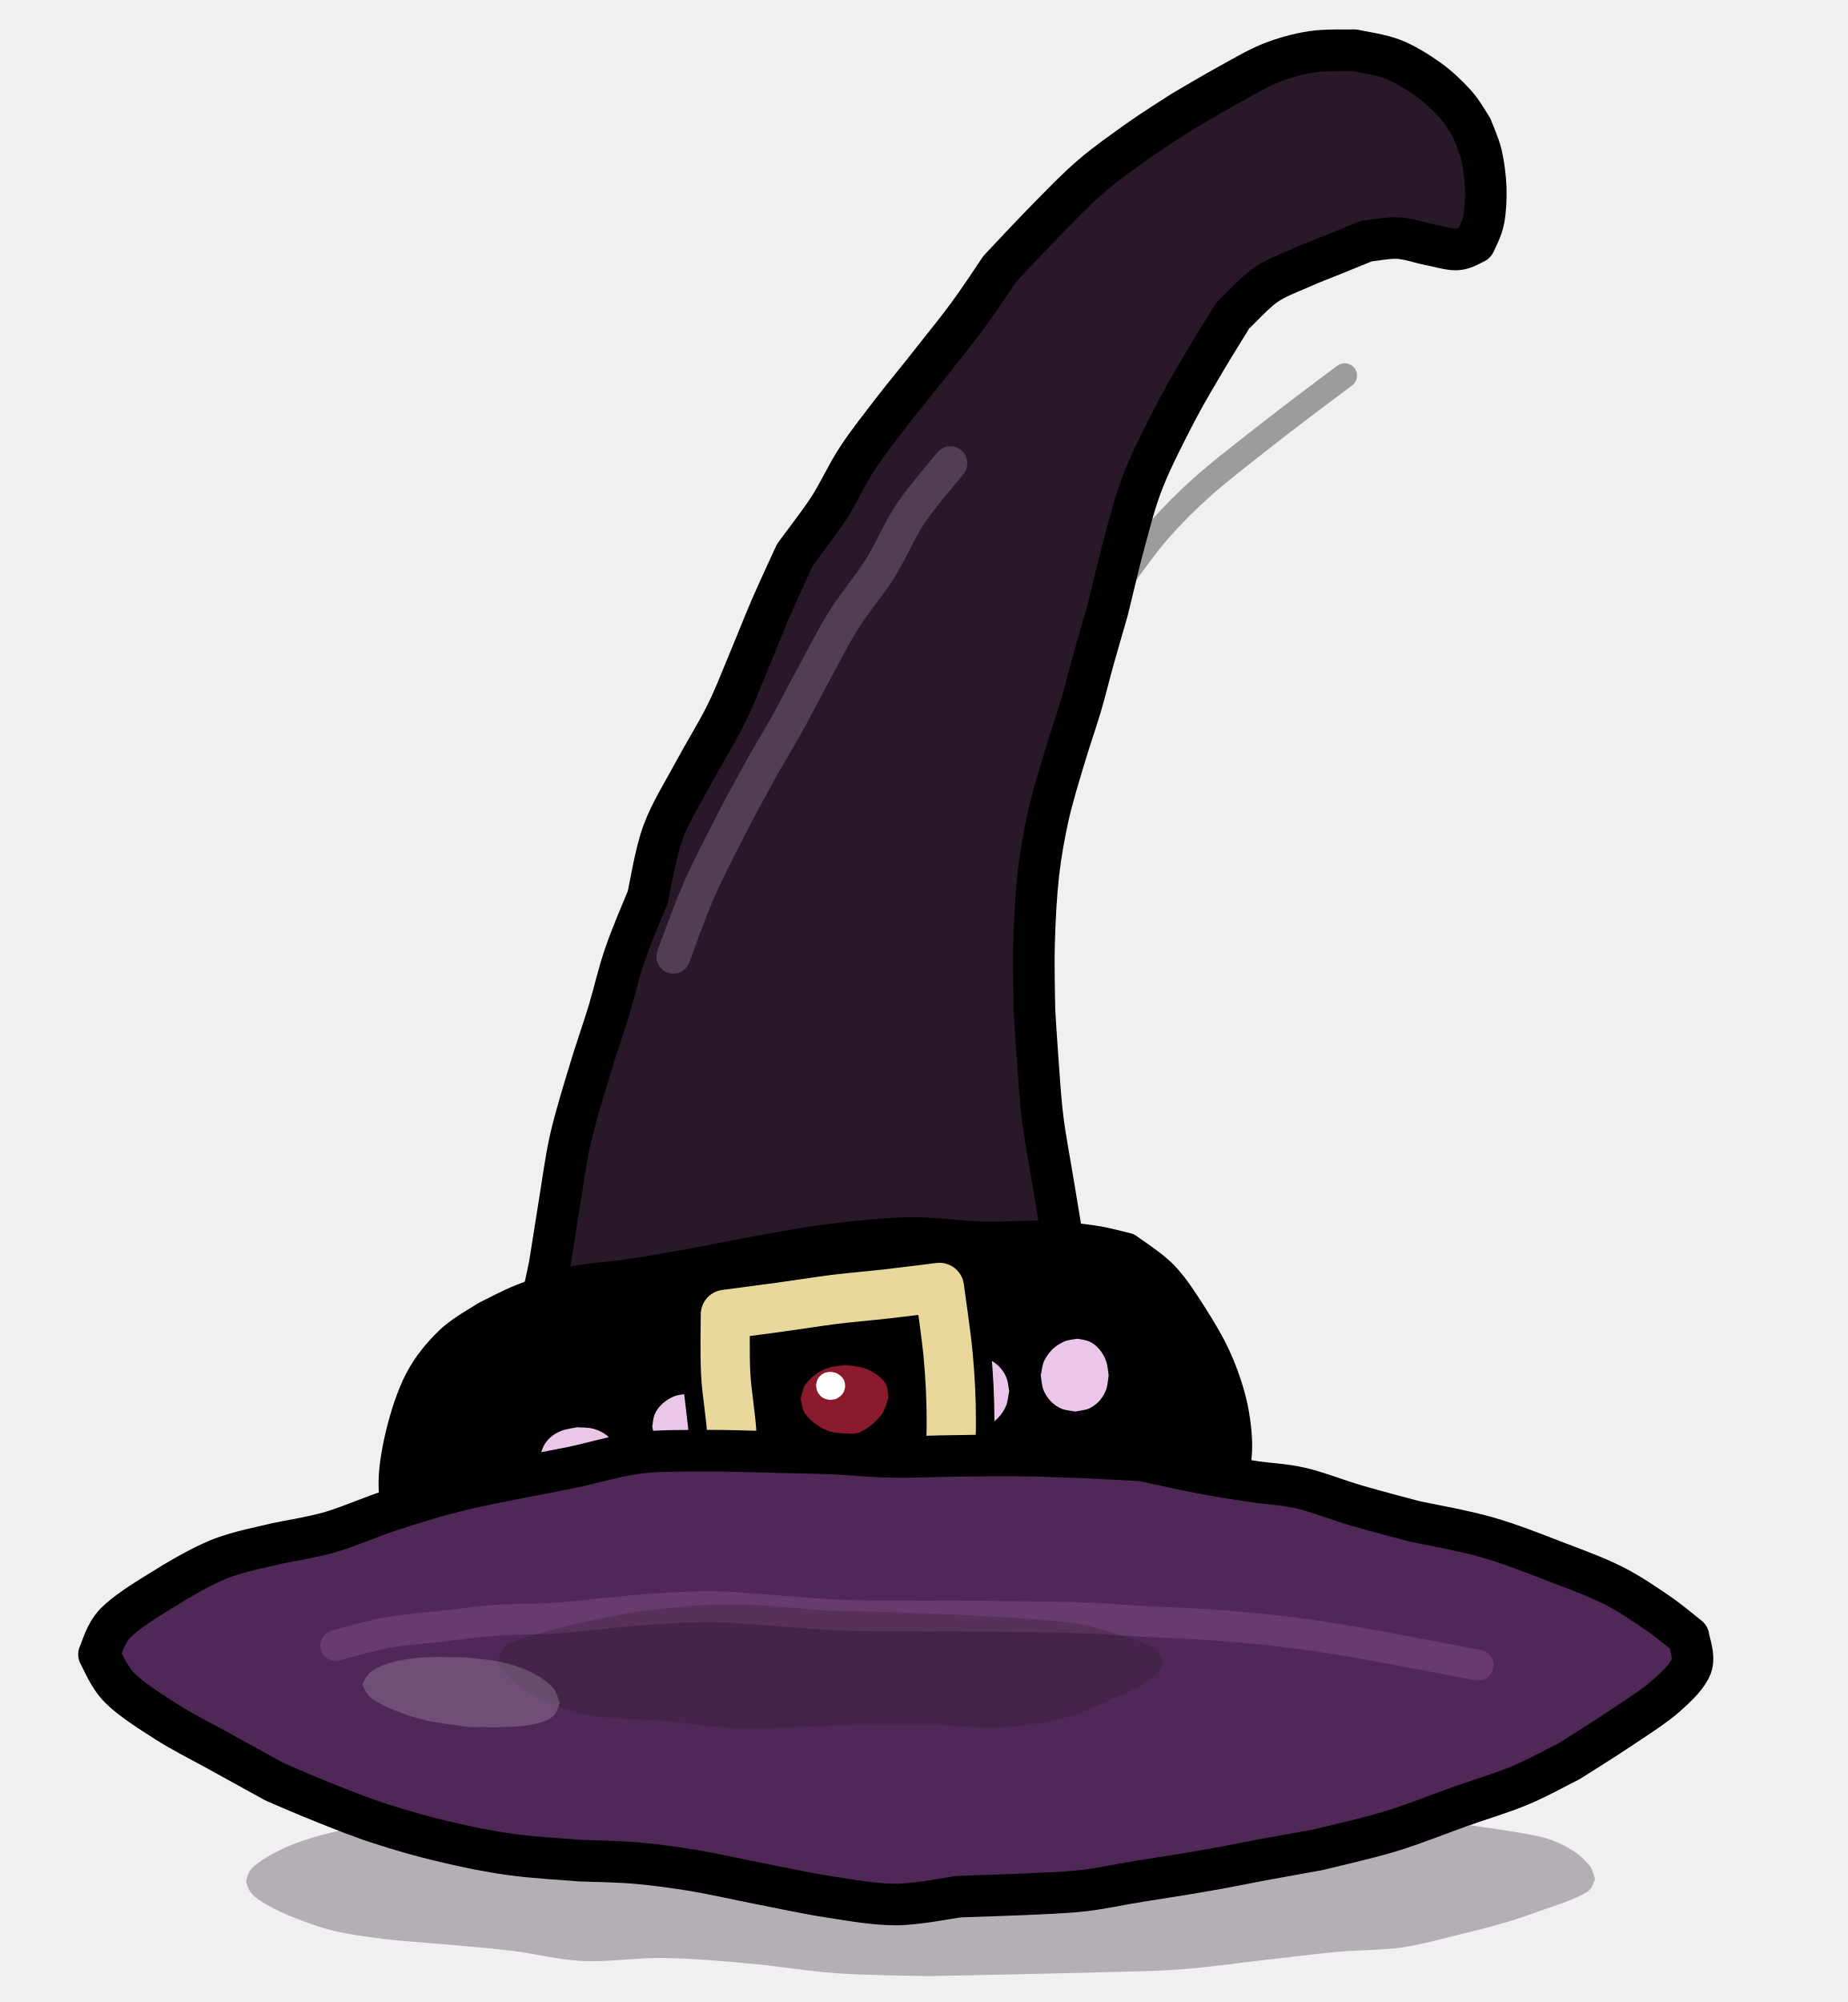
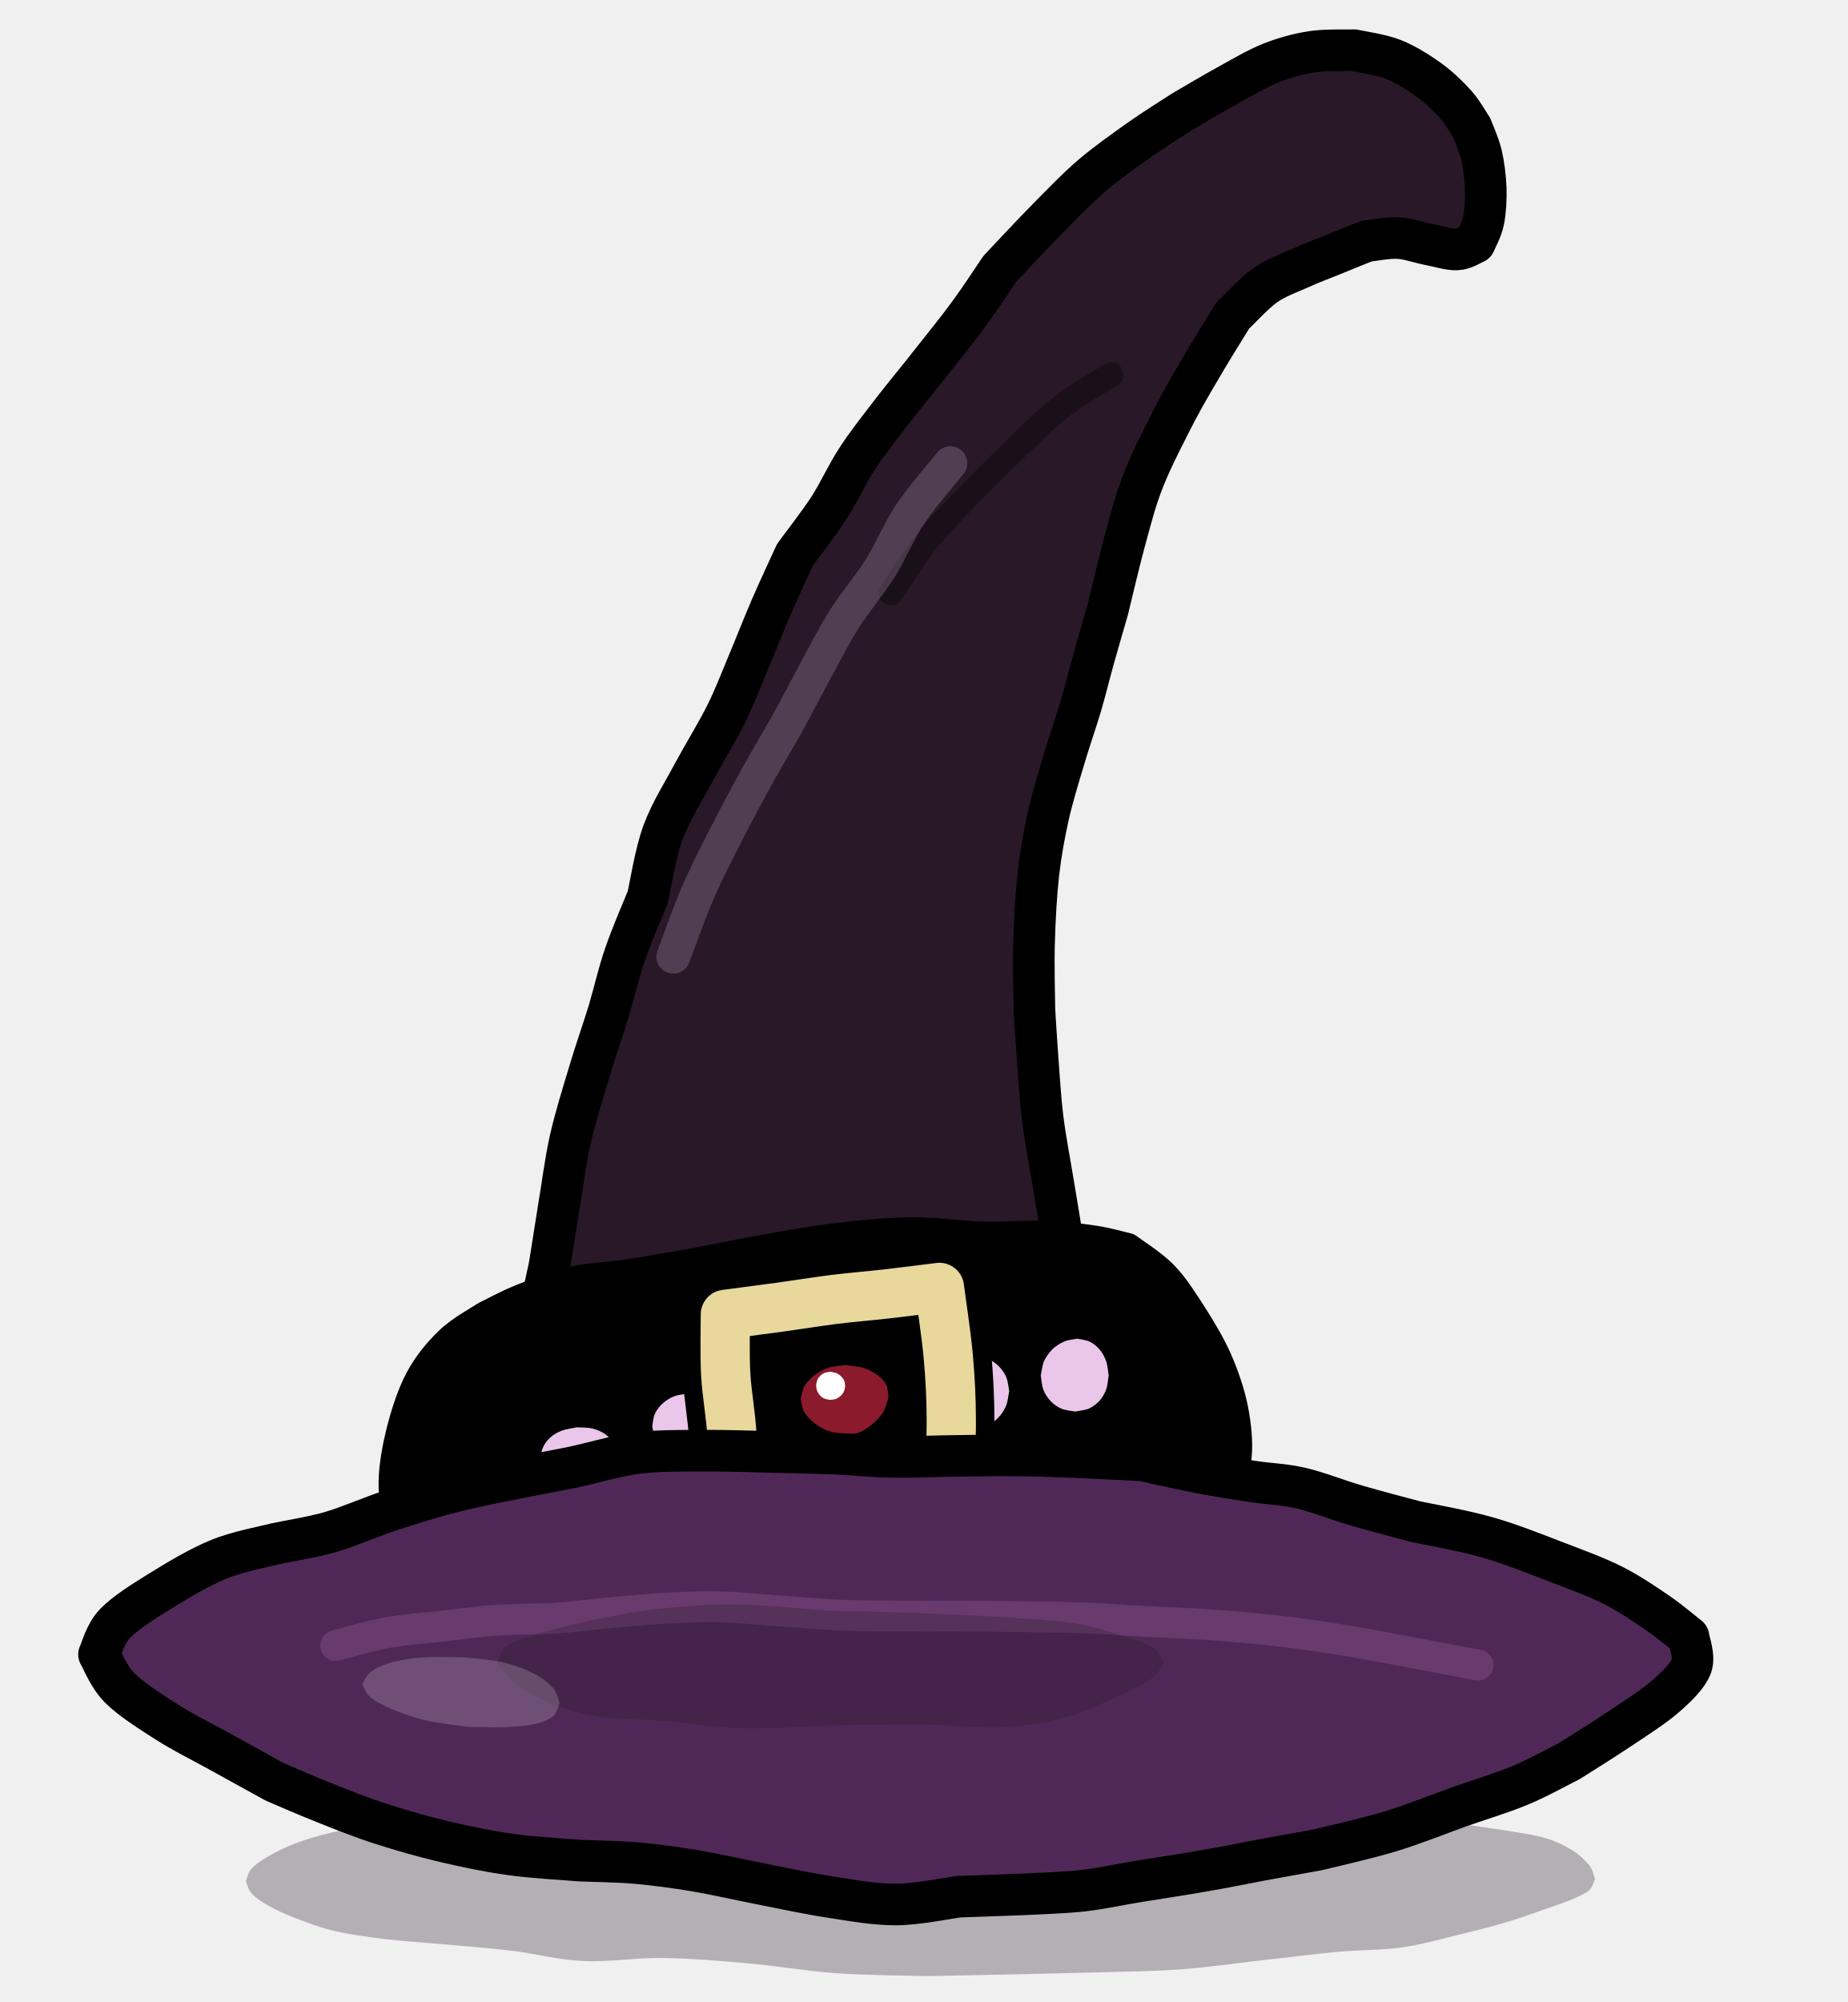
<svg xmlns="http://www.w3.org/2000/svg" viewBox="0 0 120 130" width="120" height="130">
  <g id="witchhat">
    <path d="M103.59,122.02 C103.52,122.14 103.45,122.52 103.21,122.74 C102.96,122.96 102.58,123.12 102.09,123.34 C101.59,123.55 100.94,123.76 100.23,124.01 C99.52,124.26 98.71,124.56 97.82,124.82 C96.92,125.09 95.99,125.33 94.86,125.60 C93.73,125.87 92.37,126.27 91.03,126.46 C89.68,126.65 88.29,126.61 86.78,126.75 C85.27,126.89 83.65,127.11 81.97,127.29 C80.29,127.48 78.44,127.75 76.69,127.88 C74.94,128.01 73.24,128.02 71.48,128.07 C69.72,128.12 68.00,128.15 66.13,128.20 C64.26,128.24 61.23,128.30 60.24,128.32 C59.25,128.29 56.24,128.27 54.29,128.13 C52.35,127.99 50.43,127.65 48.56,127.49 C46.69,127.32 44.84,127.17 43.05,127.14 C41.27,127.12 39.50,127.42 37.86,127.34 C36.22,127.26 34.73,126.85 33.22,126.67 C31.71,126.49 30.19,126.38 28.81,126.25 C27.43,126.13 26.14,126.05 24.95,125.91 C23.76,125.76 22.64,125.60 21.68,125.38 C20.72,125.15 19.91,124.83 19.20,124.56 C18.49,124.29 17.91,124.01 17.44,123.75 C16.96,123.48 16.59,123.23 16.35,122.96 C16.10,122.70 16.03,122.29 15.97,122.15 C16.03,122.02 16.09,121.62 16.33,121.35 C16.57,121.08 16.94,120.82 17.41,120.55 C17.88,120.27 18.46,119.98 19.15,119.71 C19.85,119.45 20.66,119.20 21.59,118.98 C22.51,118.76 23.52,118.59 24.68,118.39 C25.85,118.20 27.17,117.99 28.55,117.83 C29.93,117.67 31.49,117.56 32.98,117.45 C34.47,117.34 35.88,117.39 37.49,117.19 C39.09,116.99 40.84,116.37 42.61,116.24 C44.37,116.11 46.16,116.36 48.09,116.41 C50.02,116.46 52.20,116.52 54.19,116.53 C56.18,116.54 59.06,116.47 60.04,116.46 C61.08,116.47 64.36,116.52 66.26,116.51 C68.15,116.50 69.74,116.47 71.43,116.42 C73.12,116.36 74.67,116.17 76.40,116.18 C78.13,116.19 80.11,116.31 81.81,116.48 C83.50,116.65 85.10,116.99 86.56,117.22 C88.03,117.45 89.26,117.67 90.59,117.87 C91.93,118.07 93.37,118.24 94.57,118.40 C95.78,118.57 96.86,118.71 97.83,118.87 C98.79,119.03 99.64,119.14 100.37,119.36 C101.09,119.57 101.67,119.87 102.15,120.17 C102.62,120.47 102.98,120.83 103.22,121.13 C103.46,121.44 103.52,121.87 103.59,122.02 Z" fill="#281828" stroke="none" stroke-width="0" opacity="0.30" />
    <path d="M34.08,105.95 C33.74,105.54 32.50,104.42 32.03,103.51 C31.57,102.60 31.30,101.53 31.27,100.48 C31.24,99.44 31.62,98.39 31.85,97.23 C32.09,96.07 32.40,94.80 32.69,93.52 C32.99,92.24 33.26,90.85 33.62,89.54 C33.99,88.23 34.54,86.89 34.88,85.66 C35.23,84.44 35.56,82.75 35.69,82.17 C35.79,81.53 36.08,79.68 36.30,78.32 C36.53,76.96 36.71,75.47 37.03,74.02 C37.36,72.57 37.84,71.03 38.26,69.64 C38.67,68.25 39.14,66.95 39.53,65.67 C39.91,64.40 40.16,63.21 40.59,61.98 C41.01,60.74 41.81,58.89 42.06,58.28 C42.23,57.57 42.56,55.40 43.06,54.05 C43.56,52.70 44.37,51.44 45.04,50.18 C45.72,48.92 46.53,47.62 47.10,46.48 C47.68,45.33 47.99,44.48 48.48,43.31 C48.97,42.15 49.54,40.69 50.06,39.48 C50.59,38.26 51.37,36.59 51.63,36.02 C51.99,35.51 53.15,34.03 53.83,32.99 C54.50,31.95 54.98,30.83 55.67,29.78 C56.36,28.72 57.17,27.72 57.99,26.64 C58.82,25.57 59.80,24.40 60.62,23.34 C61.45,22.29 62.25,21.31 62.96,20.33 C63.68,19.35 64.60,17.94 64.92,17.47 C65.44,16.92 67.04,15.20 68.04,14.19 C69.03,13.19 69.90,12.27 70.88,11.43 C71.87,10.58 72.95,9.83 73.94,9.12 C74.93,8.42 76.33,7.54 76.81,7.23 C77.30,6.95 78.77,6.07 79.72,5.55 C80.67,5.03 81.60,4.47 82.51,4.10 C83.43,3.74 84.30,3.50 85.21,3.36 C86.11,3.22 87.50,3.28 87.95,3.26 C88.38,3.36 89.69,3.54 90.49,3.86 C91.29,4.18 92.10,4.69 92.77,5.17 C93.44,5.65 94.03,6.22 94.50,6.74 C94.97,7.25 95.39,8.02 95.57,8.28 C95.68,8.57 96.05,9.39 96.21,10.05 C96.36,10.70 96.46,11.50 96.49,12.21 C96.51,12.92 96.47,13.71 96.35,14.30 C96.24,14.89 95.88,15.52 95.78,15.77 C95.59,15.84 95.10,16.18 94.61,16.20 C94.13,16.22 93.49,16.01 92.86,15.89 C92.22,15.77 91.50,15.50 90.81,15.46 C90.12,15.42 89.09,15.63 88.74,15.66 C88.39,15.80 87.36,16.21 86.64,16.51 C85.92,16.80 85.17,17.08 84.42,17.42 C83.67,17.75 82.87,18.03 82.14,18.54 C81.42,19.06 80.41,20.17 80.06,20.49 C79.78,20.95 78.99,22.21 78.38,23.23 C77.78,24.26 77.11,25.35 76.42,26.66 C75.74,27.98 74.84,29.71 74.28,31.12 C73.72,32.53 73.44,33.71 73.05,35.12 C72.66,36.54 72.13,38.85 71.94,39.60 C71.79,40.12 71.33,41.70 71.04,42.73 C70.75,43.77 70.52,44.73 70.20,45.83 C69.87,46.93 69.45,48.12 69.10,49.31 C68.74,50.51 68.36,51.75 68.08,52.98 C67.81,54.21 67.60,55.35 67.44,56.71 C67.29,58.06 67.20,59.66 67.16,61.13 C67.11,62.61 67.17,64.82 67.18,65.56 C67.21,66.07 67.29,67.46 67.38,68.64 C67.47,69.82 67.55,71.28 67.72,72.65 C67.89,74.02 68.17,75.42 68.40,76.84 C68.63,78.27 68.90,79.73 69.10,81.22 C69.30,82.70 69.47,84.31 69.62,85.77 C69.77,87.24 69.88,88.68 70.03,90.03 C70.18,91.38 70.38,92.62 70.53,93.87 C70.68,95.12 70.86,96.36 70.90,97.54 C70.95,98.72 70.91,99.90 70.80,100.97 C70.68,102.03 70.51,103.05 70.22,103.94 C69.94,104.82 69.28,105.89 69.10,106.28 C68.71,106.62 67.67,107.76 66.77,108.31 C65.87,108.87 64.75,109.34 63.68,109.61 C62.61,109.88 61.57,109.86 60.33,109.93 C59.09,110.01 57.70,110.00 56.25,110.04 C54.80,110.07 53.16,110.17 51.63,110.17 C50.10,110.17 48.51,110.20 47.07,110.06 C45.63,109.92 44.28,109.59 42.99,109.34 C41.70,109.09 40.44,108.87 39.35,108.55 C38.26,108.23 37.33,107.84 36.45,107.41 C35.57,106.98 34.48,106.19 34.08,105.95 Z" fill="#281828" stroke="#000000" stroke-width="2.7" stroke-linejoin="round" stroke-linecap="round" />
-     <path d="M72.92,37.50 C73.31,36.99 74.41,35.42 75.26,34.45 C76.11,33.48 77.00,32.59 78.02,31.67 C79.03,30.76 80.29,29.79 81.35,28.95 C82.41,28.11 83.37,27.38 84.36,26.62 C85.36,25.86 86.83,24.76 87.33,24.39" fill="none" stroke="#000000" stroke-width="1.6" stroke-linejoin="round" stroke-linecap="round" opacity="0.35" />
+     <path d="M57.86,38.51 C58.25,37.94 59.37,36.15 60.20,35.10 C61.04,34.05 61.94,33.17 62.87,32.20 C63.80,31.24 64.79,30.26 65.78,29.31 C66.78,28.36 67.76,27.33 68.82,26.50 C69.88,25.67 71.59,24.69 72.15,24.33" fill="none" stroke="#000000" stroke-width="1.6" stroke-linejoin="round" stroke-linecap="round" opacity="0.35" />
    <path d="M43.73,62.12 C44.00,61.41 44.76,59.25 45.35,57.90 C45.94,56.55 46.60,55.27 47.25,54.01 C47.89,52.74 48.58,51.47 49.22,50.31 C49.86,49.14 50.48,48.14 51.11,47.02 C51.73,45.90 52.33,44.72 52.95,43.58 C53.57,42.44 54.13,41.32 54.83,40.20 C55.53,39.09 56.44,38.05 57.16,36.91 C57.87,35.77 58.37,34.50 59.13,33.36 C59.89,32.22 61.29,30.63 61.72,30.08" fill="none" stroke="#EAC6EA" stroke-width="2.2" stroke-linejoin="round" stroke-linecap="round" opacity="0.22" />
    <path d="M29.70,102.73 C29.34,102.53 28.12,102.10 27.55,101.53 C26.97,100.97 26.57,100.17 26.25,99.35 C25.92,98.53 25.62,97.65 25.59,96.62 C25.55,95.58 25.76,94.31 26.04,93.15 C26.32,91.99 26.74,90.65 27.27,89.64 C27.80,88.63 28.50,87.80 29.22,87.11 C29.94,86.41 31.19,85.74 31.59,85.47 C31.98,85.29 32.97,84.74 33.90,84.37 C34.84,84.00 36.04,83.51 37.19,83.24 C38.33,82.98 39.45,82.97 40.77,82.77 C42.09,82.57 43.63,82.31 45.11,82.04 C46.59,81.77 48.13,81.43 49.68,81.16 C51.22,80.89 52.78,80.60 54.36,80.42 C55.94,80.23 57.60,80.06 59.16,80.04 C60.72,80.02 62.29,80.28 63.73,80.32 C65.17,80.36 66.60,80.23 67.81,80.27 C69.02,80.31 70.09,80.44 70.99,80.57 C71.89,80.70 72.84,80.98 73.21,81.06 C73.60,81.36 74.86,82.14 75.56,82.88 C76.26,83.61 76.84,84.55 77.43,85.46 C78.01,86.38 78.62,87.38 79.05,88.38 C79.49,89.39 79.85,90.47 80.06,91.49 C80.26,92.52 80.38,93.62 80.29,94.55 C80.20,95.49 80.01,96.39 79.51,97.12 C79.02,97.84 77.68,98.60 77.31,98.90 C76.91,99.05 75.84,99.48 74.91,99.77 C73.98,100.05 72.90,100.34 71.73,100.61 C70.56,100.87 69.27,101.10 67.88,101.36 C66.49,101.61 64.97,101.87 63.40,102.15 C61.83,102.44 60.16,102.86 58.48,103.08 C56.79,103.30 55.02,103.43 53.28,103.48 C51.55,103.52 49.74,103.35 48.07,103.34 C46.40,103.34 44.77,103.38 43.27,103.43 C41.76,103.47 40.37,103.59 39.04,103.61 C37.71,103.63 36.46,103.64 35.27,103.55 C34.08,103.46 32.84,103.22 31.91,103.09 C30.98,102.95 30.07,102.79 29.70,102.73 Z" fill="#000000" stroke="#000000" stroke-width="2.0" stroke-linejoin="round" stroke-linecap="round" />
    <path d="M40.04,94.56 C40.00,94.71 39.94,95.18 39.81,95.47 C39.68,95.76 39.47,96.05 39.25,96.28 C39.02,96.51 38.74,96.73 38.44,96.87 C38.15,97.02 37.64,97.10 37.48,97.14 C37.33,97.12 36.82,97.12 36.54,97.02 C36.25,96.92 35.99,96.75 35.78,96.55 C35.57,96.36 35.39,96.11 35.27,95.84 C35.16,95.58 35.11,95.10 35.08,94.95 C35.10,94.81 35.12,94.33 35.23,94.07 C35.33,93.80 35.50,93.56 35.71,93.37 C35.92,93.17 36.19,93.01 36.48,92.90 C36.77,92.79 37.30,92.72 37.47,92.68 C37.63,92.70 38.16,92.68 38.46,92.76 C38.77,92.83 39.06,92.96 39.29,93.12 C39.52,93.28 39.72,93.49 39.85,93.73 C39.97,93.97 40.01,94.42 40.04,94.56 Z" fill="#EAC6EA" stroke="none" />
    <path d="M47.37,92.95 C47.35,93.10 47.34,93.58 47.22,93.84 C47.11,94.10 46.92,94.33 46.69,94.51 C46.46,94.68 46.17,94.81 45.86,94.89 C45.55,94.96 45.02,94.93 44.85,94.93 C44.68,94.89 44.16,94.80 43.87,94.66 C43.57,94.53 43.31,94.34 43.09,94.14 C42.87,93.93 42.69,93.69 42.57,93.44 C42.44,93.19 42.39,92.76 42.36,92.62 C42.39,92.49 42.41,92.06 42.53,91.81 C42.64,91.56 42.83,91.32 43.04,91.13 C43.25,90.94 43.53,90.76 43.81,90.66 C44.10,90.55 44.59,90.52 44.75,90.49 C44.91,90.52 45.41,90.57 45.71,90.70 C46.01,90.82 46.29,91.02 46.52,91.24 C46.76,91.46 46.97,91.73 47.11,92.02 C47.25,92.30 47.33,92.79 47.37,92.95 Z" fill="#EAC6EA" stroke="none" />
    <path d="M65.54,90.34 C65.50,90.50 65.46,90.99 65.34,91.28 C65.22,91.57 65.04,91.84 64.83,92.06 C64.61,92.29 64.35,92.49 64.07,92.61 C63.79,92.74 63.30,92.79 63.15,92.83 C63.00,92.80 62.51,92.77 62.25,92.65 C61.99,92.54 61.75,92.35 61.58,92.13 C61.40,91.91 61.27,91.63 61.18,91.34 C61.10,91.04 61.10,90.54 61.08,90.38 C61.11,90.23 61.15,89.74 61.25,89.46 C61.35,89.19 61.49,88.93 61.67,88.73 C61.85,88.52 62.08,88.34 62.33,88.22 C62.58,88.11 63.04,88.06 63.18,88.03 C63.33,88.06 63.81,88.09 64.09,88.20 C64.36,88.31 64.63,88.49 64.84,88.69 C65.05,88.90 65.24,89.15 65.35,89.43 C65.47,89.70 65.51,90.19 65.54,90.34 Z" fill="#EAC6EA" stroke="none" />
    <path d="M72.00,89.31 C71.97,89.46 71.94,89.95 71.84,90.23 C71.74,90.50 71.58,90.76 71.40,90.97 C71.21,91.17 70.97,91.35 70.71,91.47 C70.45,91.58 69.98,91.62 69.84,91.66 C69.69,91.63 69.22,91.59 68.95,91.48 C68.68,91.37 68.43,91.19 68.23,90.98 C68.04,90.78 67.86,90.51 67.76,90.24 C67.65,89.96 67.62,89.47 67.59,89.31 C67.63,89.16 67.68,88.67 67.80,88.39 C67.93,88.11 68.13,87.84 68.34,87.62 C68.56,87.41 68.84,87.23 69.12,87.11 C69.39,86.99 69.84,86.96 69.98,86.93 C70.12,86.96 70.55,87.01 70.79,87.13 C71.03,87.25 71.24,87.43 71.42,87.64 C71.59,87.85 71.75,88.12 71.84,88.40 C71.94,88.67 71.97,89.16 72.00,89.31 Z" fill="#EAC6EA" stroke="none" />
    <path d="M47.11,85.35 C47.70,85.27 49.47,85.04 50.65,84.88 C51.82,84.72 52.99,84.53 54.15,84.38 C55.30,84.24 56.43,84.15 57.58,84.02 C58.72,83.89 60.43,83.67 61.01,83.60 C61.10,84.34 61.45,86.60 61.58,88.04 C61.71,89.48 61.78,90.82 61.78,92.23 C61.79,93.65 61.66,95.80 61.63,96.51 C61.00,96.61 59.01,96.96 57.84,97.09 C56.67,97.21 55.73,97.24 54.61,97.27 C53.49,97.30 52.32,97.27 51.13,97.27 C49.93,97.28 48.04,97.29 47.42,97.29 C47.44,96.63 47.58,94.70 47.54,93.35 C47.49,92.00 47.20,90.55 47.13,89.22 C47.06,87.88 47.11,85.99 47.11,85.35 Z" fill="none" stroke="#000000" stroke-width="5.6" stroke-linejoin="round" stroke-linecap="round" />
    <path d="M47.11,85.35 C47.70,85.27 49.47,85.04 50.65,84.88 C51.82,84.72 52.99,84.53 54.15,84.38 C55.30,84.24 56.43,84.15 57.58,84.02 C58.72,83.89 60.43,83.67 61.01,83.60 C61.10,84.34 61.45,86.60 61.58,88.04 C61.71,89.48 61.78,90.82 61.78,92.23 C61.79,93.65 61.66,95.80 61.63,96.51 C61.00,96.61 59.01,96.96 57.84,97.09 C56.67,97.21 55.73,97.24 54.61,97.27 C53.49,97.30 52.32,97.27 51.13,97.27 C49.93,97.28 48.04,97.29 47.42,97.29 C47.44,96.63 47.58,94.70 47.54,93.35 C47.49,92.00 47.20,90.55 47.13,89.22 C47.06,87.88 47.11,85.99 47.11,85.35 Z" fill="none" stroke="#E8D89B" stroke-width="3.2" stroke-linejoin="round" stroke-linecap="round" />
    <path d="M58.42,90.80 C58.34,91.00 58.19,91.66 57.97,92.03 C57.74,92.41 57.39,92.79 57.05,93.06 C56.71,93.34 56.32,93.58 55.93,93.71 C55.53,93.84 54.90,93.83 54.70,93.85 C54.49,93.80 53.84,93.69 53.44,93.53 C53.05,93.37 52.66,93.14 52.35,92.87 C52.03,92.61 51.74,92.28 51.57,91.94 C51.39,91.59 51.33,90.99 51.28,90.80 C51.34,90.61 51.44,90.01 51.63,89.67 C51.82,89.33 52.12,89.03 52.44,88.77 C52.76,88.52 53.14,88.30 53.56,88.16 C53.97,88.02 54.69,87.97 54.91,87.93 C55.14,87.97 55.87,88.02 56.29,88.16 C56.71,88.29 57.11,88.51 57.43,88.75 C57.75,89.00 58.04,89.30 58.20,89.64 C58.36,89.98 58.38,90.60 58.42,90.80 Z" fill="#8B1A2D" stroke="#000000" stroke-width="1.4" />
    <path d="M54.89,90.00 C54.88,90.06 54.86,90.24 54.81,90.35 C54.76,90.46 54.68,90.56 54.60,90.64 C54.51,90.72 54.40,90.79 54.29,90.84 C54.17,90.88 53.98,90.89 53.92,90.90 C53.86,90.89 53.66,90.87 53.55,90.82 C53.44,90.78 53.34,90.70 53.26,90.62 C53.18,90.53 53.11,90.43 53.07,90.32 C53.02,90.21 53.01,90.02 53.00,89.96 C53.01,89.90 53.03,89.71 53.08,89.61 C53.12,89.50 53.20,89.41 53.28,89.33 C53.36,89.25 53.46,89.19 53.57,89.14 C53.68,89.10 53.88,89.09 53.94,89.08 C54.00,89.10 54.20,89.11 54.31,89.16 C54.42,89.21 54.53,89.28 54.61,89.36 C54.70,89.44 54.77,89.54 54.82,89.64 C54.87,89.75 54.88,89.94 54.89,90.00 Z" fill="#FFFFFF" stroke="none" />
    <path d="M6.43,107.43 C6.60,107.09 6.83,106.08 7.49,105.40 C8.16,104.72 9.28,104.01 10.40,103.32 C11.51,102.63 12.93,101.78 14.19,101.26 C15.45,100.74 17.32,100.40 17.95,100.23 C18.53,100.10 20.21,99.84 21.44,99.49 C22.67,99.13 24.00,98.53 25.33,98.09 C26.66,97.66 28.03,97.22 29.43,96.87 C30.82,96.51 32.99,96.10 33.71,95.95 C34.28,95.84 35.88,95.54 37.17,95.28 C38.46,95.01 40.01,94.53 41.43,94.35 C42.86,94.18 44.30,94.21 45.73,94.20 C47.17,94.19 48.64,94.25 50.06,94.28 C51.49,94.31 53.57,94.37 54.27,94.39 C54.87,94.42 56.57,94.58 57.88,94.60 C59.18,94.63 60.73,94.55 62.09,94.54 C63.45,94.52 64.73,94.49 66.04,94.51 C67.35,94.52 68.58,94.57 69.94,94.62 C71.29,94.68 73.45,94.79 74.16,94.83 C74.79,94.96 76.74,95.40 77.94,95.63 C79.15,95.86 80.29,96.04 81.37,96.20 C82.46,96.37 83.36,96.37 84.48,96.63 C85.60,96.89 86.85,97.40 88.09,97.76 C89.32,98.12 91.27,98.63 91.91,98.80 C92.69,98.97 95.07,99.39 96.60,99.83 C98.13,100.27 99.73,100.91 101.08,101.43 C102.44,101.95 103.65,102.39 104.75,102.94 C105.85,103.50 106.85,104.19 107.67,104.75 C108.49,105.31 109.33,106.04 109.66,106.29 C109.69,106.61 110.08,107.56 109.84,108.20 C109.59,108.83 108.95,109.46 108.19,110.13 C107.44,110.79 106.36,111.48 105.31,112.18 C104.26,112.89 102.48,114.00 101.91,114.36 C101.37,114.62 99.87,115.46 98.68,115.95 C97.50,116.44 96.17,116.83 94.78,117.32 C93.39,117.82 91.86,118.44 90.33,118.91 C88.79,119.38 86.37,119.92 85.57,120.12 C84.96,120.23 83.18,120.55 81.92,120.78 C80.66,121.02 79.35,121.29 78.03,121.51 C76.72,121.74 75.29,121.95 74.01,122.16 C72.73,122.36 71.62,122.62 70.36,122.77 C69.10,122.91 67.80,122.94 66.45,123.01 C65.11,123.07 62.99,123.13 62.29,123.16 C61.61,123.24 59.59,123.66 58.20,123.67 C56.81,123.67 55.42,123.42 53.95,123.19 C52.49,122.97 50.88,122.62 49.40,122.33 C47.93,122.04 46.45,121.70 45.10,121.47 C43.75,121.25 42.56,121.09 41.33,120.98 C40.09,120.87 38.28,120.85 37.67,120.82 C36.91,120.75 34.62,120.63 33.16,120.42 C31.69,120.22 30.28,119.92 28.87,119.59 C27.47,119.26 26.06,118.86 24.74,118.43 C23.43,118.01 22.14,117.49 20.99,117.03 C19.84,116.58 18.36,115.92 17.83,115.70 C17.24,115.37 15.43,114.38 14.26,113.73 C13.09,113.08 11.90,112.50 10.82,111.81 C9.74,111.12 8.51,110.34 7.78,109.61 C7.05,108.88 6.65,107.79 6.43,107.43 Z" fill="#502858" stroke="#000000" stroke-width="2.7" stroke-linejoin="round" stroke-linecap="round" />
    <path d="M21.80,106.85 C22.35,106.71 23.97,106.23 25.12,106.02 C26.27,105.81 27.51,105.73 28.70,105.60 C29.89,105.46 31.04,105.29 32.25,105.21 C33.47,105.12 34.82,105.16 36.00,105.08 C37.18,105.01 38.22,104.86 39.34,104.75 C40.47,104.65 41.56,104.53 42.75,104.46 C43.94,104.39 45.20,104.31 46.48,104.33 C47.76,104.35 49.10,104.50 50.42,104.59 C51.73,104.68 53.04,104.81 54.37,104.87 C55.69,104.93 57.06,104.93 58.36,104.94 C59.66,104.95 60.83,104.94 62.17,104.94 C63.50,104.95 65.00,104.96 66.39,104.98 C67.77,105.00 69.17,105.01 70.49,105.06 C71.81,105.11 72.93,105.21 74.30,105.28 C75.67,105.36 77.27,105.41 78.70,105.51 C80.13,105.61 81.50,105.74 82.88,105.89 C84.26,106.05 85.56,106.23 86.97,106.46 C88.38,106.68 89.82,106.96 91.32,107.24 C92.83,107.52 95.21,107.98 95.99,108.12" fill="none" stroke="#724278" stroke-width="2.0" stroke-linejoin="round" stroke-linecap="round" opacity="0.7" />
    <path d="M75.60,107.95 C75.47,108.12 75.29,108.64 74.80,109.00 C74.31,109.36 73.59,109.70 72.67,110.12 C71.75,110.53 70.53,111.17 69.26,111.51 C67.99,111.86 66.55,112.09 65.03,112.17 C63.52,112.25 61.98,112.01 60.18,111.99 C58.38,111.96 55.23,112.03 54.23,112.04 C53.22,112.07 50.02,112.28 48.16,112.23 C46.31,112.19 44.69,111.88 43.11,111.75 C41.52,111.62 39.93,111.66 38.65,111.45 C37.38,111.23 36.35,110.86 35.46,110.48 C34.57,110.09 33.83,109.57 33.30,109.15 C32.77,108.72 32.46,108.14 32.29,107.94 C32.40,107.76 32.44,107.17 32.92,106.85 C33.39,106.54 34.24,106.30 35.16,106.03 C36.07,105.75 37.21,105.48 38.42,105.22 C39.63,104.97 40.90,104.69 42.44,104.51 C43.99,104.34 45.80,104.17 47.69,104.19 C49.58,104.20 52.76,104.52 53.77,104.59 C54.77,104.61 57.86,104.68 59.73,104.75 C61.59,104.82 63.31,104.90 64.97,105.00 C66.62,105.11 68.35,105.20 69.64,105.39 C70.93,105.58 71.84,105.89 72.70,106.16 C73.57,106.42 74.36,106.66 74.84,106.96 C75.32,107.25 75.48,107.78 75.60,107.95 Z" fill="#281828" stroke="none" stroke-width="0" opacity="0.28" />
    <path d="M36.35,110.58 C36.28,110.72 36.19,111.20 35.93,111.43 C35.68,111.65 35.30,111.81 34.81,111.93 C34.32,112.05 33.74,112.11 33.01,112.14 C32.28,112.18 30.86,112.14 30.43,112.14 C29.97,112.07 28.51,111.90 27.69,111.72 C26.87,111.53 26.12,111.26 25.51,111.01 C24.91,110.76 24.38,110.48 24.05,110.21 C23.72,109.93 23.62,109.50 23.53,109.36 C23.63,109.22 23.76,108.80 24.09,108.56 C24.41,108.32 24.91,108.09 25.49,107.93 C26.08,107.77 26.81,107.67 27.58,107.62 C28.35,107.57 29.70,107.62 30.12,107.62 C30.54,107.67 31.88,107.76 32.64,107.94 C33.39,108.11 34.10,108.38 34.64,108.66 C35.19,108.93 35.62,109.28 35.91,109.60 C36.19,109.92 36.27,110.42 36.35,110.58 Z" fill="#FFFFFF" stroke="none" stroke-width="0" opacity="0.18" />
  </g>
</svg>
